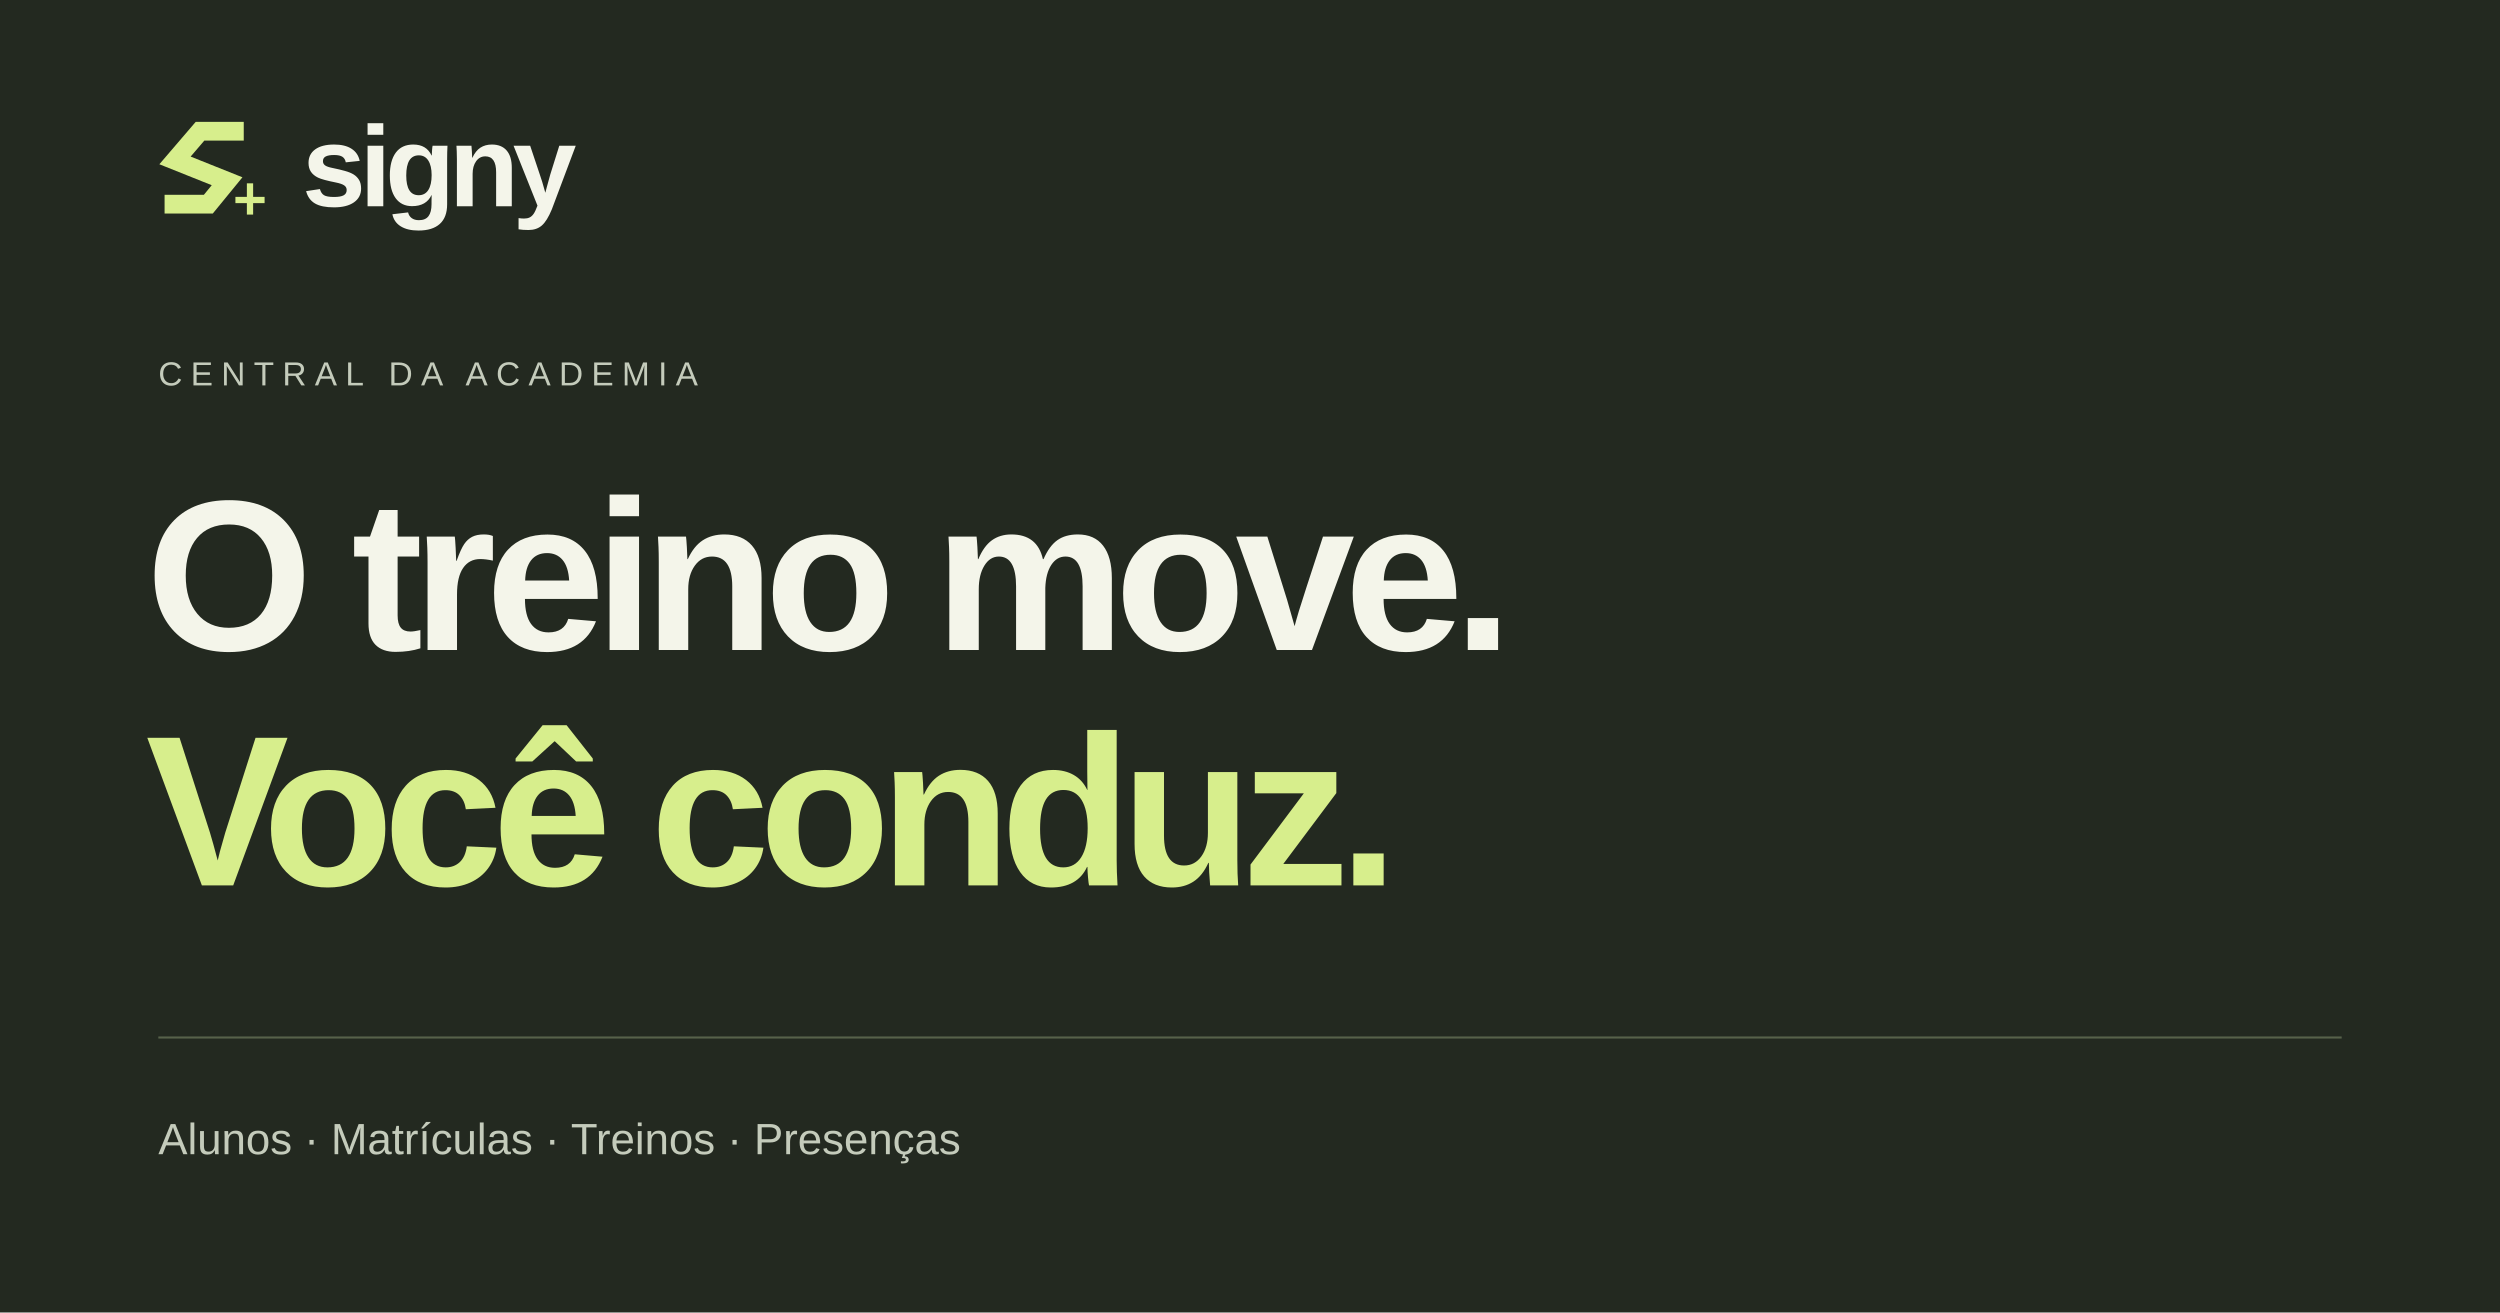
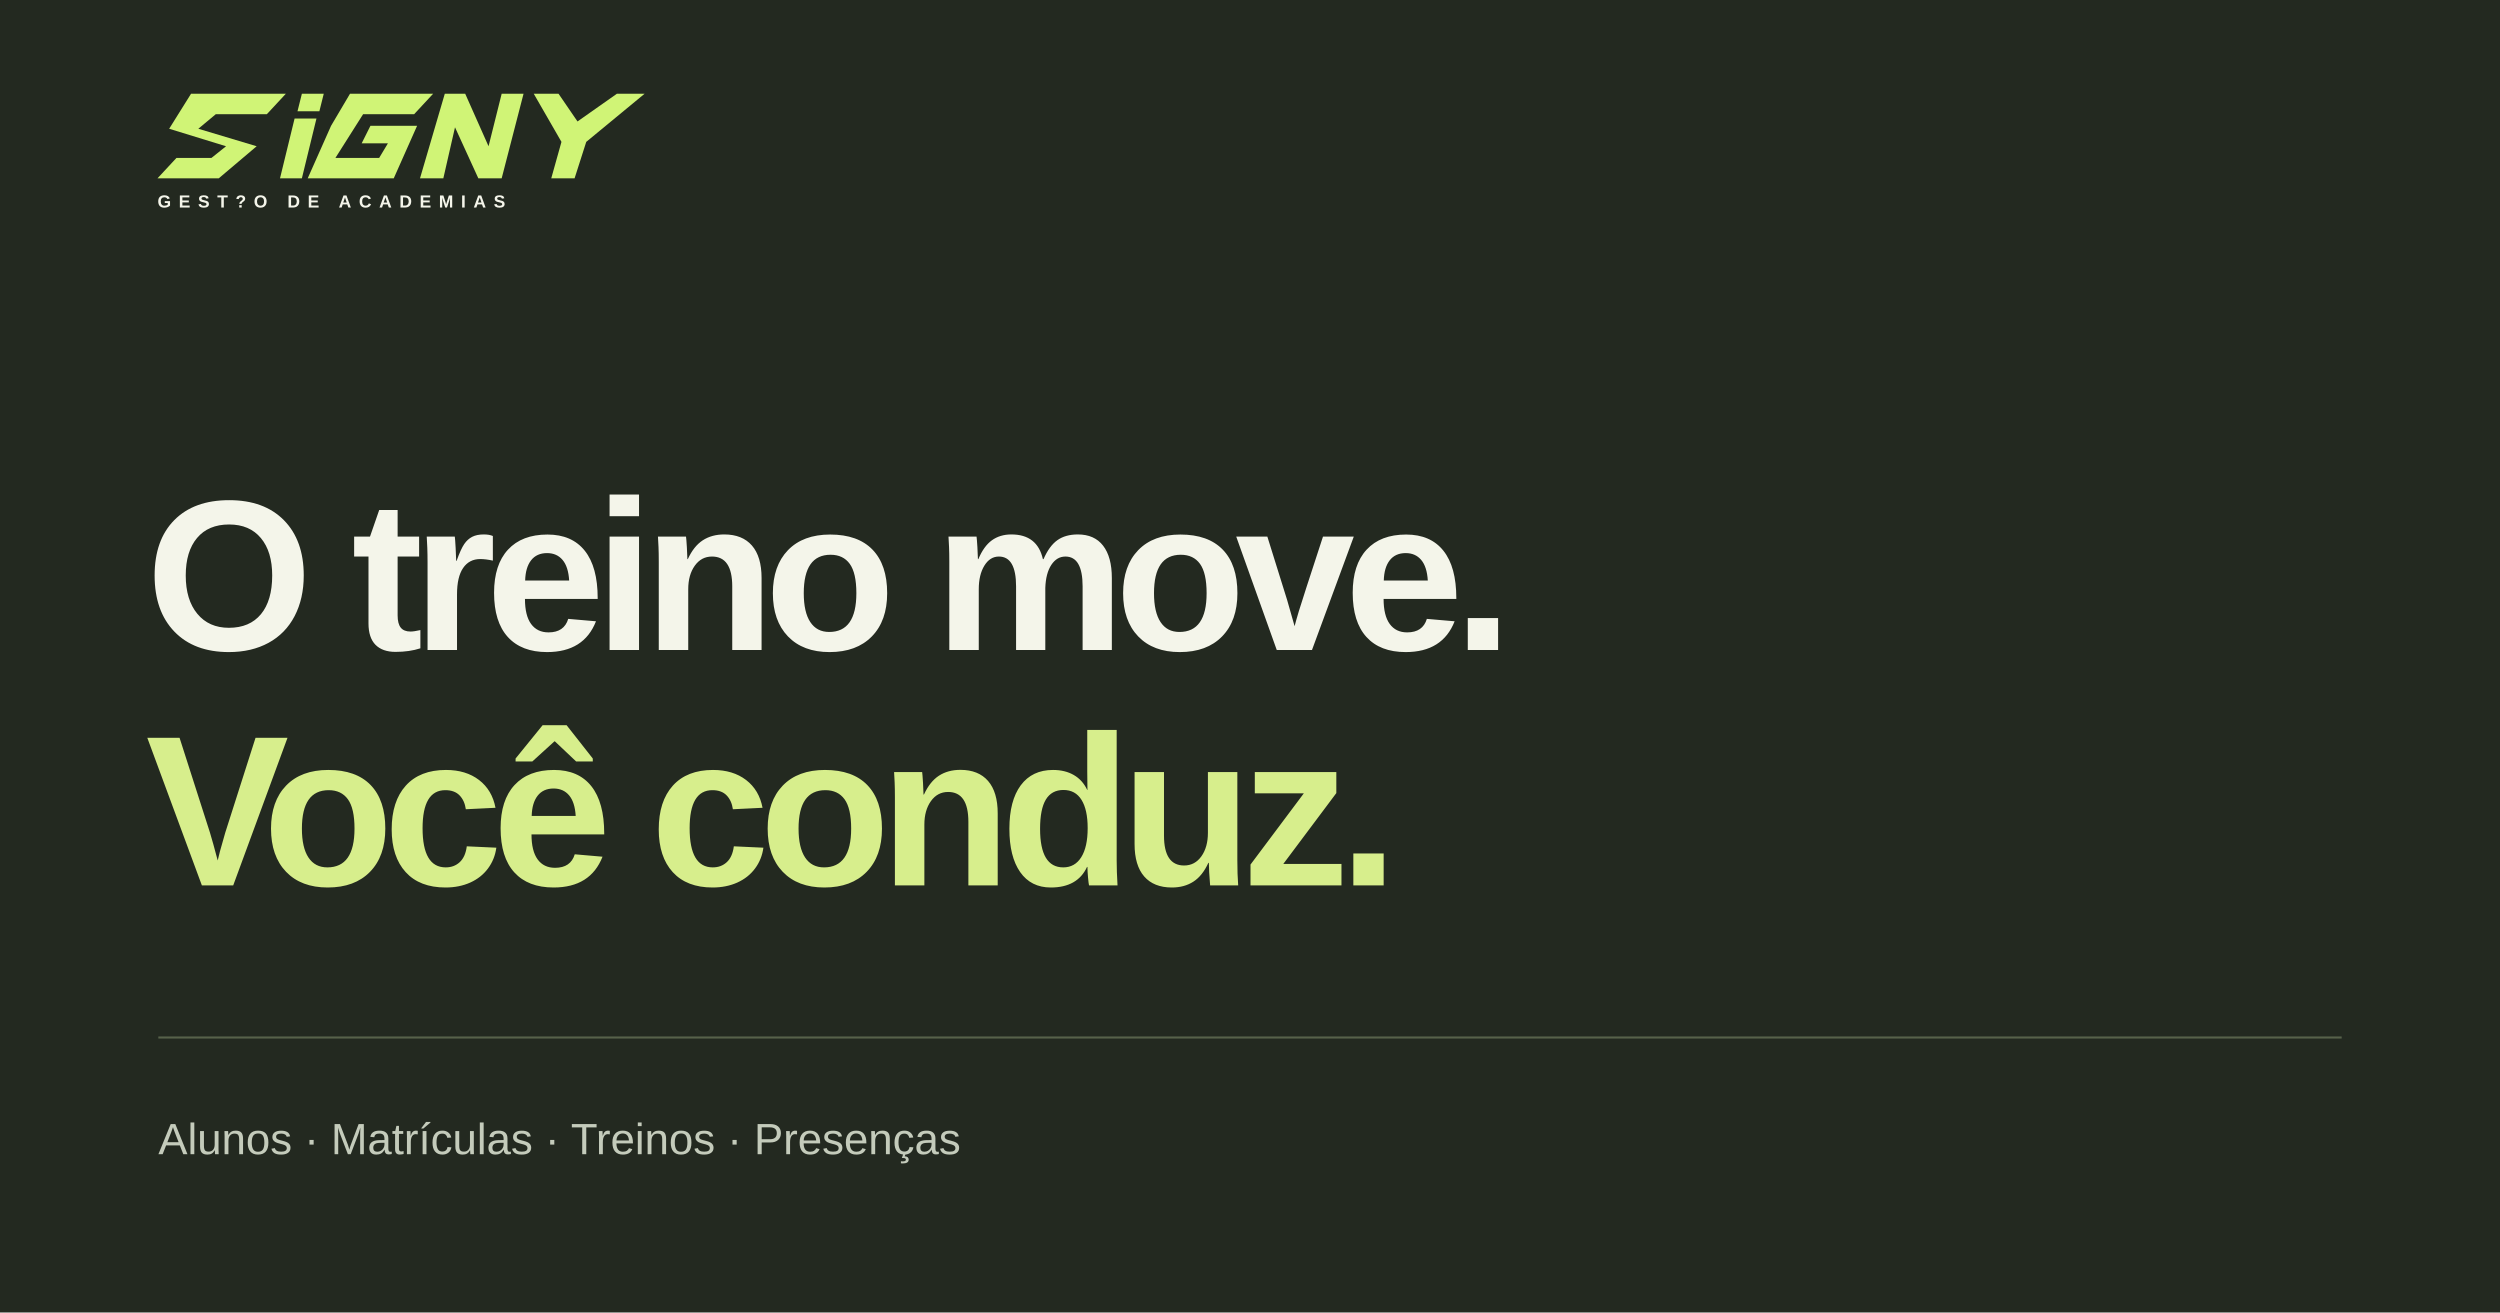
<svg xmlns="http://www.w3.org/2000/svg" width="1200" height="630" viewBox="0 0 1200 630">
  <rect width="1200" height="630" fill="#232920" />
-   <g transform="translate(70 50)" color="#d7ee8c">
-     <path d="M47 13H26L14 27l25 10-9 11H9" fill="none" stroke="currentColor" stroke-width="9" stroke-linejoin="miter" />
-     <path d="M50 38v15M43 46h14" stroke="currentColor" stroke-width="3" />
+   <g transform="translate(70 38) scale(.7)">
+     <g fill="#d0f476" transform="translate(8 3)">
+       <path d="M23 7H88L75 21H40L28 31L68 43L42 65H0L13 51H37L47 43L8 31Z" />
+       <path d="M99 7H114L111 19H96ZM94 24H109L99 65H84Z" />
+       <path d="M132 7H189L176 21H141L122 51H152L158 41H140L146 29H178L162 65H103L119 29Z" />
+       <path d="M197 7H211L227 43L236 7H251L236 65H220L204 30L196 65H180Z" />
+       <path d="M258 7H275L288 26L315 7H334L294 40L286 65H270L277 40Z" />
+     </g>
+     <text x="8" y="88" fill="#f4f5ea" font-family="Segoe UI,Arial,sans-serif" font-size="12" font-weight="600" letter-spacing="5.2">GEST?O DE ACADEMIAS</text>
  </g>
  <g font-family="Segoe UI,Arial,sans-serif">
-     <text x="145" y="99" font-size="55" font-weight="700" letter-spacing="-3" fill="#f4f5ea">signy</text>
-     <text x="76" y="185" font-size="16" letter-spacing="4" fill="#c4cbbb">CENTRAL DA ACADEMIA</text>
    <text x="70" y="312" font-size="103" font-weight="700" letter-spacing="-5" fill="#f4f5ea">O treino move.</text>
    <text x="70" y="425" font-size="103" font-weight="700" letter-spacing="-5" fill="#d7ee8c">Você conduz.</text>
    <path d="M76 498H1124" stroke="#57614a" />
    <text x="76" y="554" font-size="21" fill="#c4cbbb">Alunos · Matrículas · Treinos · Presenças</text>
  </g>
</svg>
